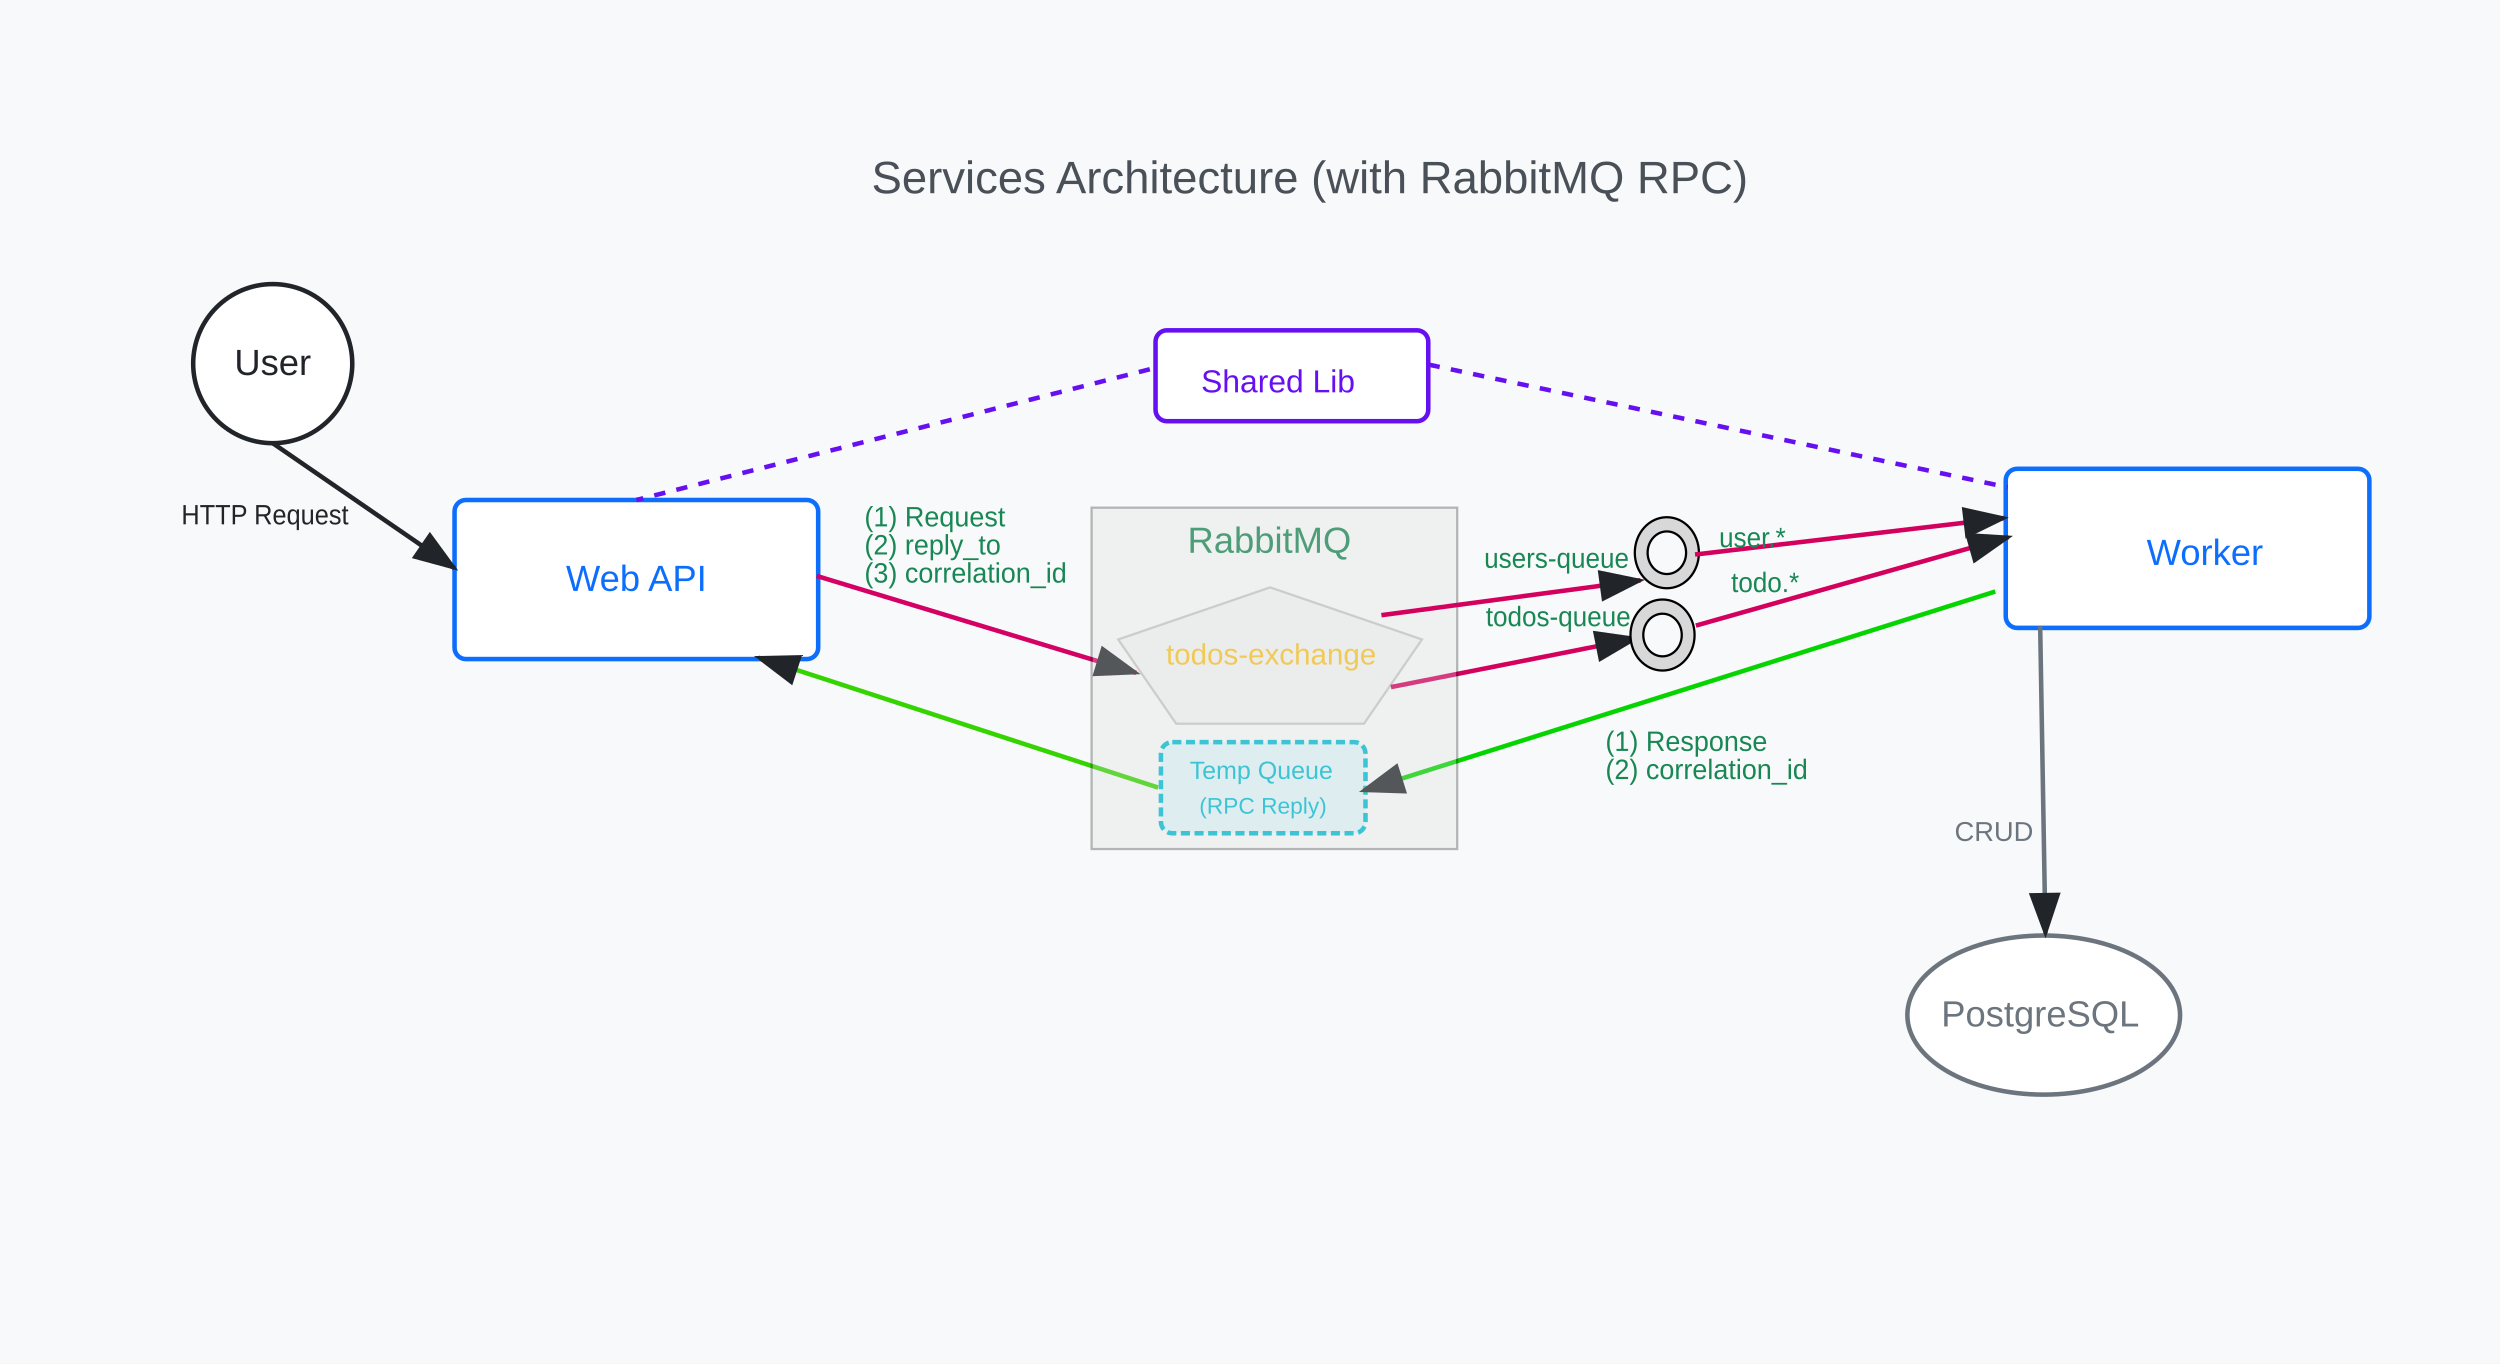
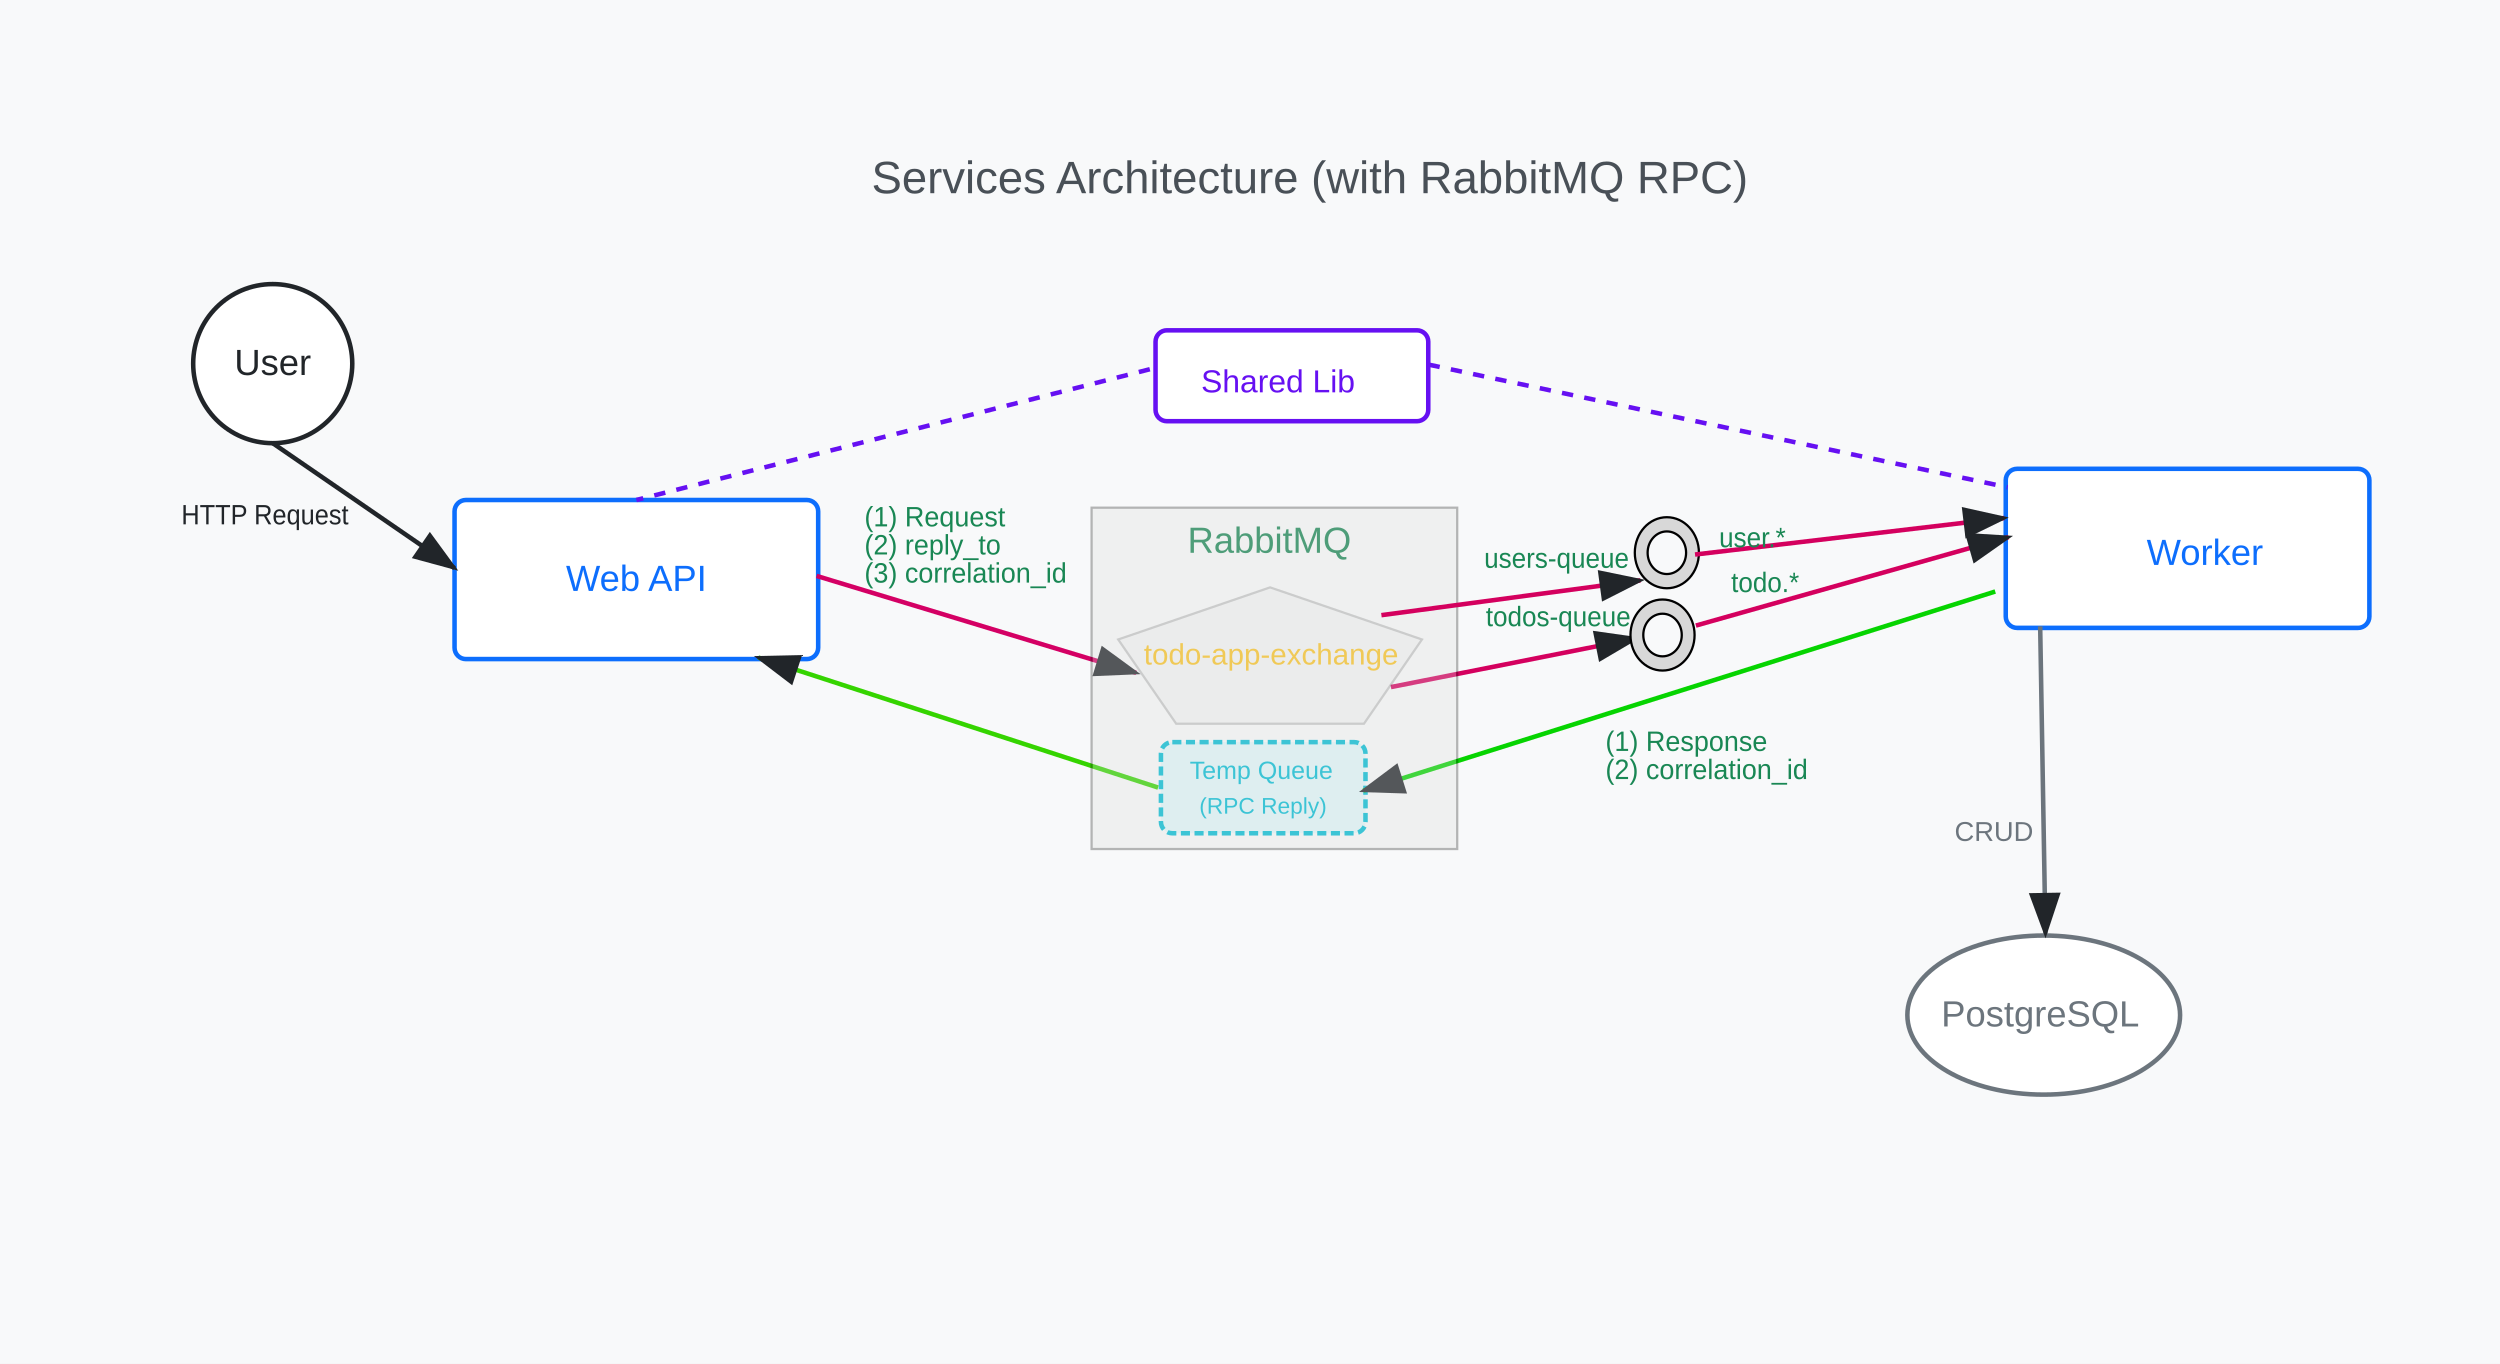
<svg xmlns="http://www.w3.org/2000/svg" xmlns:ns1="https://boxy-svg.com" width="1100" height="600">
  <rect width="1100" height="600" fill="#f8f9fa" style="" />
  <text x="383.482" y="85.019" font-family="Arial" font-size="20" fill="#495057" style="white-space: pre; font-size: 20px;">Services Architecture (with RabbitMQ RPC)</text>
  <circle cx="120" cy="160" r="35" fill="#fff" stroke="#212529" stroke-width="2" />
  <text x="120" y="165" font-family="Arial" font-size="16" fill="#212529" text-anchor="middle" style="white-space: pre;">User</text>
  <rect x="200" y="220" width="160" height="70" fill="#fff" stroke="#0d6efd" stroke-width="2" rx="5" />
  <text x="280" y="260" font-family="Arial" font-size="16" fill="#0d6efd" text-anchor="middle" style="white-space: pre;">Web API</text>
  <text x="558.526" y="243.226" font-family="Arial" font-size="16" fill="#198754" text-anchor="middle" style="white-space: pre; font-size: 16px;">RabbitMQ</text>
  <rect x="882.529" y="206.277" width="160" height="70" fill="#fff" stroke="#0d6efd" stroke-width="2" rx="5" />
  <text x="970.153" y="248.564" font-family="Arial" font-size="16" fill="#0d6efd" text-anchor="middle" style="white-space: pre; font-size: 16px;">Worker</text>
  <ellipse cx="899.238" cy="446.633" rx="60" ry="35" fill="#fff" stroke="#6c757d" stroke-width="2" />
  <text x="897.713" y="451.633" font-family="Arial" font-size="16" fill="#6c757d" text-anchor="middle" style="white-space: pre; font-size: 16px;">PostgreSQL</text>
  <rect x="508.437" y="145.336" width="120" height="40" fill="#fff" stroke="#6610f2" stroke-width="2" rx="5" />
  <text x="562.338" y="172.624" font-family="Arial" font-size="14" fill="#6610f2" text-anchor="middle" style="white-space: pre; font-size: 14px;">Shared Lib</text>
-   <text x="559.288" y="292.394" font-family="Arial" font-size="13" fill="#ffc107" text-anchor="middle" style="white-space: pre; font-size: 13px;">todos-exchange </text>
+   <text x="559.288" y="292.394" font-family="Arial" font-size="13" fill="#ffc107" text-anchor="middle" style="white-space: pre; font-size: 13px;">todo-app-exchange </text>
  <text x="534.892" y="355.425" font-family="Arial" font-size="11" fill="#ffc107" text-anchor="middle" style="white-space: pre; font-size: 11px;"> </text>
  <rect x="510.813" y="326.544" width="90" height="40.089" fill="#e0f7fa" stroke="#00bcd4" stroke-dasharray="4,2" stroke-width="2" rx="5" style="" />
  <text x="554.962" y="342.732" font-family="Arial" font-size="11" fill="#00bcd4" text-anchor="middle" style="white-space: pre; font-size: 11px;">Temp Queue</text>
  <text x="555.724" y="358.018" font-family="Arial" font-size="10" fill="#00bcd4" text-anchor="middle" style="white-space: pre; font-size: 10px;">(RPC Reply)</text>
  <line x1="120" y1="195" x2="200" y2="250" stroke="#212529" stroke-width="2" marker-end="url(#arrowhead)" />
  <text x="98.856" y="232.834" font-family="Arial" font-size="13" fill="#212529" style="white-space: pre; font-size: 13px;" transform="matrix(0.858044, 0, 0, 0.947369, -5.026559, 10.12776)">HTTP Request</text>
  <text x="238.532" y="330.388" font-family="Arial" font-size="12" fill="#198754" style="white-space: pre; font-size: 12px;" transform="matrix(0.989004, 0, 0, 1.030544, 144.4273, -108.8758)">(1) Request<tspan x="238.532" dy="1em">​</tspan>(2) reply_to<tspan x="238.532" dy="1em">​</tspan>(3) correlation_id</text>
  <line x1="359.289" y1="253.406" x2="499.943" y2="296.05" stroke-width="2" marker-end="url(#arrowhead)" style="stroke: rgb(212, 0, 100);" />
  <text x="300" y="340" font-family="Arial" font-size="11" fill="#00bcd4" style="white-space: pre;"> </text>
  <line x1="877.903" y1="260.266" x2="599.815" y2="347.89" stroke-width="2" marker-end="url(#arrowhead)" style="stroke: rgb(6, 212, 0);" />
  <text x="680.051" y="345.337" font-family="Arial" font-size="11" fill="#00bcd4" style="white-space: pre; font-size: 11px;"> </text>
  <line x1="897.675" y1="275.584" x2="900" y2="410.87" stroke="#6c757d" stroke-width="2" marker-end="url(#arrowhead)" style="" />
  <text x="860" y="370" font-family="Arial" font-size="12" fill="#6c757d" style="white-space: pre;">CRUD</text>
  <line x1="505.922" y1="162.465" x2="280" y2="220" stroke="#6610f2" stroke-width="2" stroke-dasharray="5,5" style="" />
  <line x1="628.576" y1="160.431" x2="883.331" y2="214.41" stroke="#6610f2" stroke-width="2" stroke-dasharray="5,5" style="transform-origin: 775.987px 196.897px;" />
  <defs>
    <marker id="arrowhead" markerWidth="10" markerHeight="7" refX="9" refY="3.5" orient="auto">
      <polygon points="0 0, 10 3.5, 0 7" fill="#212529" />
    </marker>
  </defs>
  <text style="white-space: pre; fill: rgb(51, 51, 51); font-family: Arial, sans-serif; font-size: 28px;" x="323.253" y="449.047"> </text>
  <line x1="612.012" y1="302.312" x2="719.882" y2="280.916" stroke-width="2" marker-end="url(#arrowhead)" style="stroke-width: 2; stroke: rgb(212, 0, 94);" />
  <line x1="509.565" y1="346.531" x2="333.637" y2="289.301" stroke-width="2" marker-end="url(#arrowhead)" style="stroke-width: 2; stroke: rgb(53, 212, 0);" />
  <text x="238.532" y="330.388" font-family="Arial" font-size="12" fill="#198754" style="white-space: pre; font-size: 12px;" transform="matrix(0.989004, 0, 0, 1.030544, 470.4779, -10.06679)">(1) Response<tspan x="238.532" dy="1em">​</tspan>(2) correlation_id</text>
  <path d="M 731.512 279.415 m -14.104 0 a 14.104 15.629 0 1 0 28.208 0 a 14.104 15.629 0 1 0 -28.208 0 Z M 731.512 279.415 m -8.463 0 a 8.463 9.377 0 0 1 16.926 0 a 8.463 9.377 0 0 1 -16.926 0 Z" ns1:shape="ring 731.512 279.415 8.463 9.377 14.104 15.629 1@b6a834c9" style="fill: rgb(216, 216, 216); stroke: rgb(0, 0, 0);" />
  <text x="238.532" y="330.388" font-family="Arial" font-size="12" fill="#198754" style="white-space: pre; font-size: 12px;" transform="matrix(0.955154, 0, 0, 1.030544, 425.9218, -64.95878)">todos-queue</text>
  <line x1="746.191" y1="275.248" x2="883.795" y2="236.316" stroke-width="2" marker-end="url(#arrowhead)" style="stroke-width: 2; stroke: rgb(212, 0, 94);" />
  <rect x="480.305" y="223.38" width="160.864" height="150.191" style="fill: rgb(216, 216, 216); stroke: rgb(0, 0, 0); opacity: 0.28;" />
  <path d="M 558.831 258.45 L 625.656 281.366 L 600.131 318.444 L 517.531 318.444 L 492.006 281.366 Z" ns1:shape="n-gon 558.831 291.614 70.264 33.164 5 0 1@960f3641" style="fill: rgb(216, 216, 216); stroke: rgb(0, 0, 0); opacity: 0.15;" />
  <path d="M 733.418 243.202 m -14.104 0 a 14.104 15.629 0 1 0 28.208 0 a 14.104 15.629 0 1 0 -28.208 0 Z M 733.418 243.202 m -8.463 0 a 8.463 9.377 0 0 1 16.926 0 a 8.463 9.377 0 0 1 -16.926 0 Z" ns1:shape="ring 733.418 243.202 8.463 9.377 14.104 15.629 1@bf1d9379" style="fill: rgb(216, 216, 216); stroke: rgb(0, 0, 0); stroke-width: 1;" />
  <text x="238.532" y="330.388" font-family="Arial" font-size="12" fill="#198754" style="white-space: pre; font-size: 12px;" transform="matrix(0.955154, 0, 0, 1.030544, 425.1977, -90.641)">users-queue</text>
  <polyline stroke-width="2" marker-end="url(#arrowhead)" style="stroke-width: 2; stroke: rgb(212, 0, 94);" points="607.818 270.672 638.982 266.49 721.787 255.376" />
  <polyline stroke-width="2" marker-end="url(#arrowhead)" style="stroke-width: 2; stroke: rgb(212, 0, 94);" points="745.811 243.988 783.021 239.598 881.889 227.93" />
  <text x="238.532" y="330.388" font-family="Arial" font-size="12" fill="#198754" style="white-space: pre; font-size: 12px; transform-box: fill-box; transform-origin: 103.429% 55.671%;" transform="matrix(0.955154, 0, 0, 1.030544, 528.5674, -99.71564)">user.*</text>
  <text x="238.532" y="330.388" font-family="Arial" font-size="12" fill="#198754" style="white-space: pre; font-size: 12px;" transform="matrix(0.955154, 0, 0, 1.030544, 533.8583, -79.96755)">todo.*</text>
</svg>
